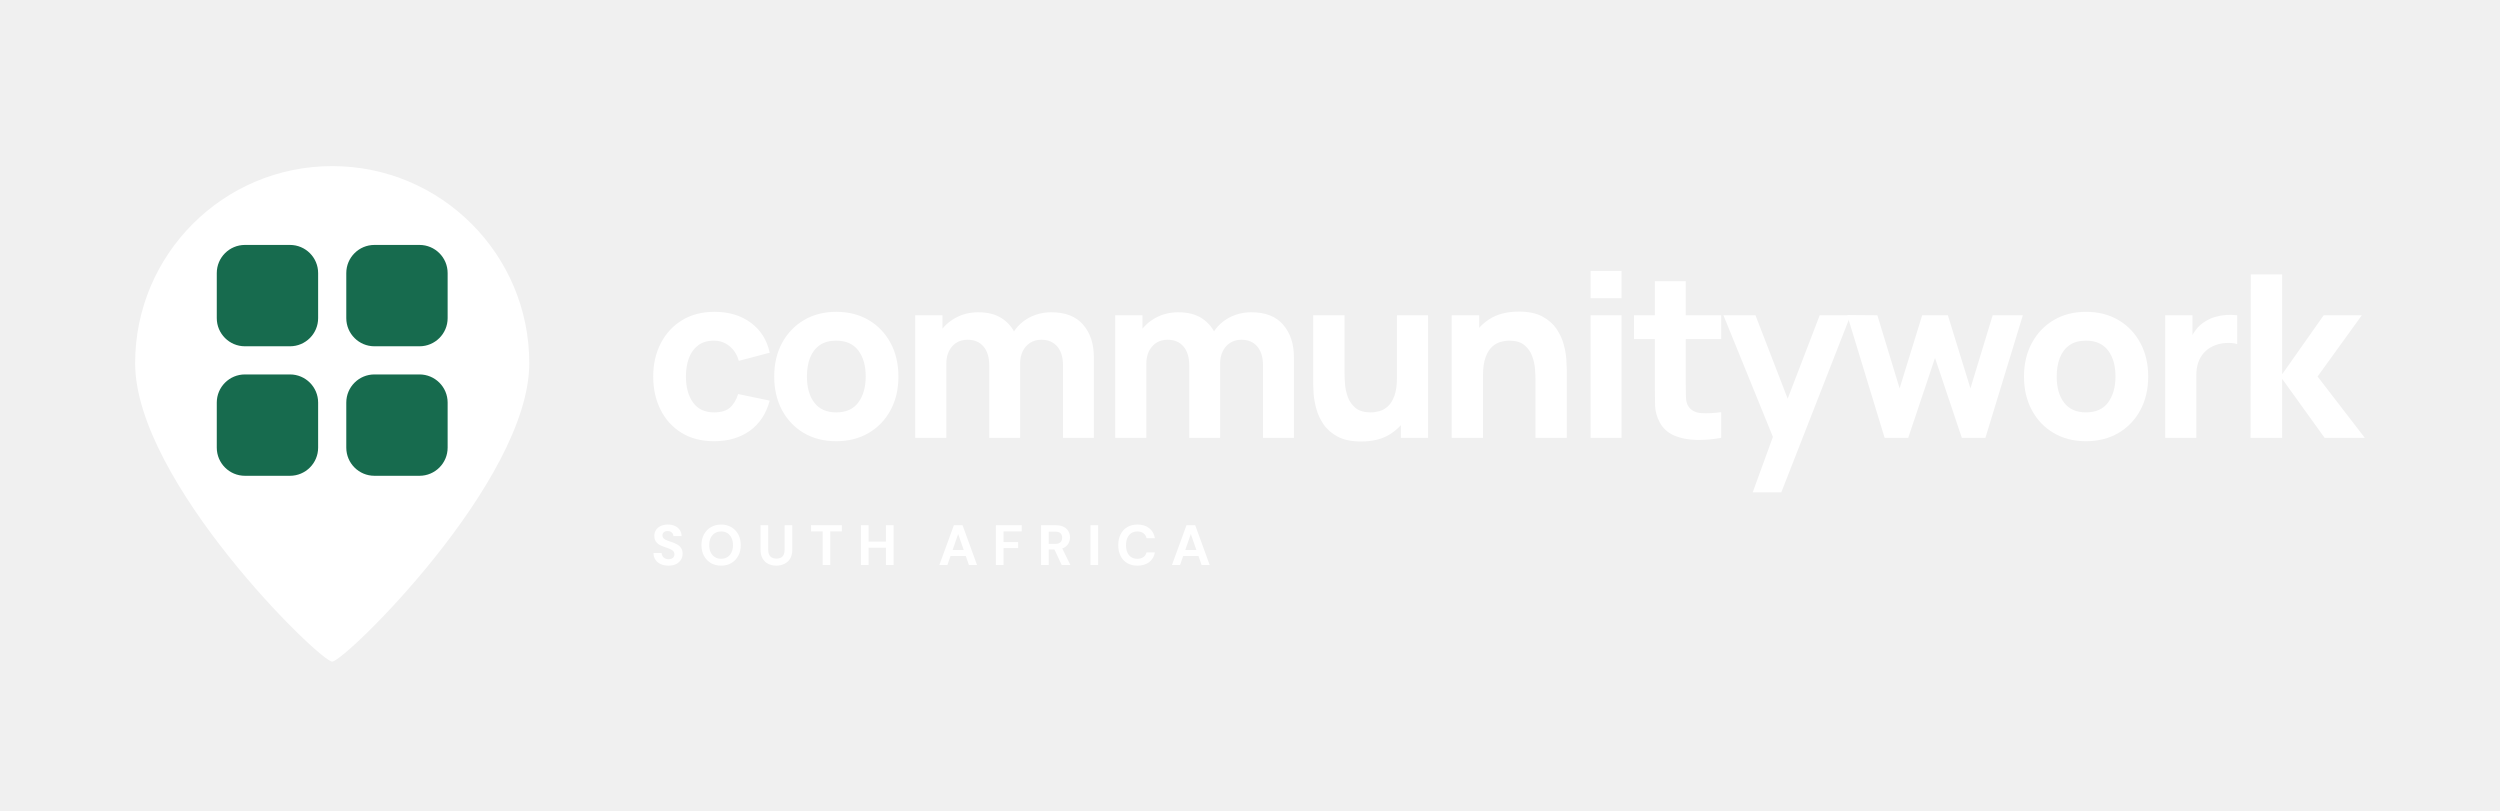
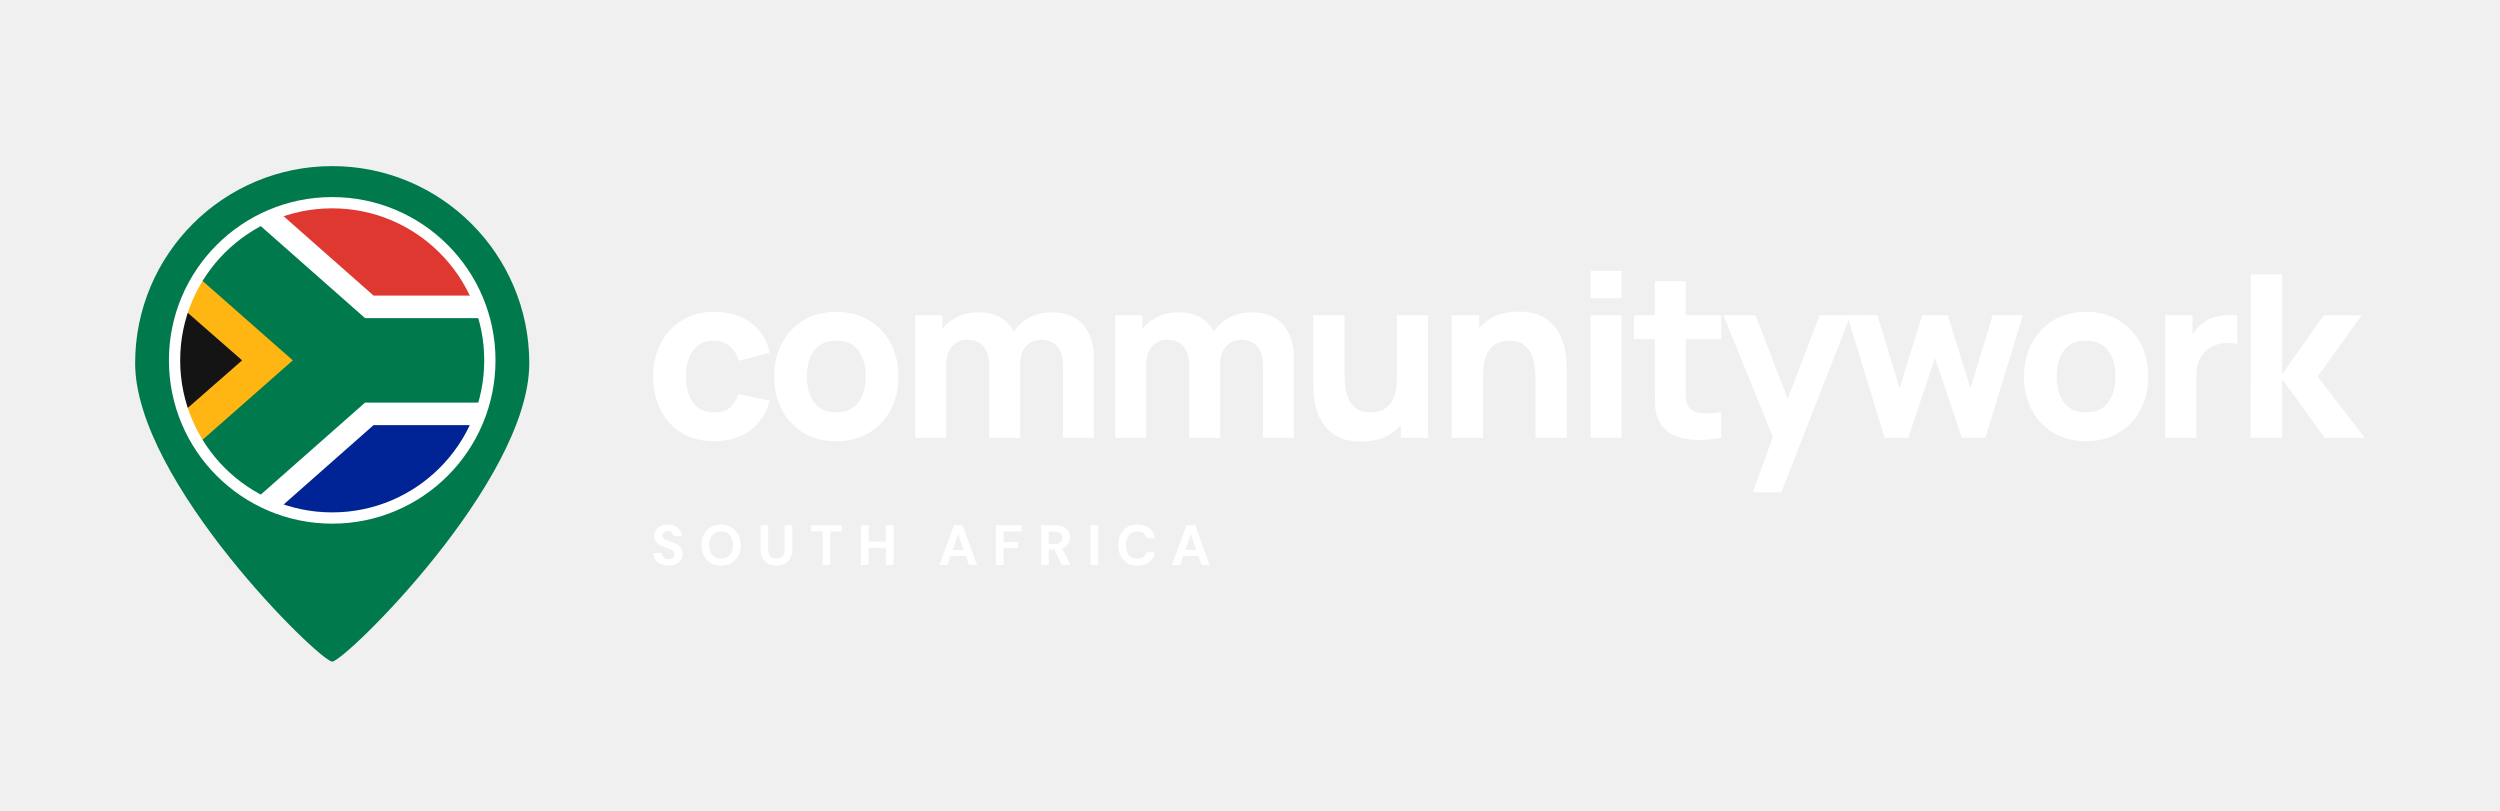
<svg xmlns="http://www.w3.org/2000/svg" width="444" height="144" viewBox="0 0 444 144">
  <g transform="translate(11 24) scale(1)">
-     <path d="M48 93.5C45.8 93.5 13 61.5 13 40.5A35 35 0 1 1 83 40.5C83 61.5 50.2 93.5 48 93.5Z" fill="#FFFFFF" />
-     <rect x="27.5" y="19.5" width="18" height="18" rx="5" fill="#176B4E" />
-     <rect x="50.5" y="19.5" width="18" height="18" rx="5" fill="#176B4E" />
-     <rect x="27.5" y="42.5" width="18" height="18" rx="5" fill="#176B4E" />
-     <rect x="50.5" y="42.5" width="18" height="18" rx="5" fill="#176B4E" />
+     <path d="M48 93.5C45.8 93.5 13 61.5 13 40.5A35 35 0 1 1 83 40.5C83 61.5 50.2 93.5 48 93.5Z" fill="#007A4D" />
+     <defs>
+       <clipPath id="sa1">
+         <circle cx="48" cy="40" r="28" />
+       </clipPath>
+     </defs>
+     <g clip-path="url(#sa1)">
+       <path d="M20 12H76V40H20Z" fill="#DE3831" />
+       <path d="M20 40H76V68H20Z" fill="#002395" />
+       <path d="M17 10L51 40L17 70M49 40H80" fill="none" stroke="#FFFFFF" stroke-width="23" />
+       <path d="M17 10L51 40L17 70M49 40H80" fill="none" stroke="#007A4D" stroke-width="15" />
+       <path d="M16 18L41 40L16 62Z" fill="#FFB612" />
+       <path d="M16 26L32 40L16 54Z" fill="#141414" />
+     </g>
+     <circle cx="48" cy="40" r="28" fill="none" stroke="#FFFFFF" stroke-width="2" />
  </g>
  <path d="M126.82 78.36L126.82 78.36Q123.43 78.36 121.01 76.85Q118.59 75.34 117.3 72.74Q116.01 70.14 116.01 66.87L116.01 66.87Q116.01 63.57 117.35 60.97Q118.69 58.37 121.13 56.87Q123.57 55.38 126.9 55.38L126.9 55.38Q130.75 55.38 133.36 57.33Q135.97 59.27 136.7 62.64L136.7 62.64L131.21 64.09Q130.73 62.4 129.53 61.45Q128.33 60.5 126.82 60.5L126.82 60.5Q125.08 60.5 123.98 61.34Q122.87 62.18 122.34 63.62Q121.82 65.06 121.82 66.87L121.82 66.87Q121.82 69.72 123.08 71.48Q124.34 73.24 126.82 73.24L126.82 73.24Q128.67 73.24 129.64 72.4Q130.61 71.55 131.09 69.98L131.09 69.98L136.7 71.15Q135.77 74.62 133.19 76.49Q130.61 78.36 126.82 78.36M148.51 78.36L148.51 78.36Q145.22 78.36 142.74 76.89Q140.27 75.42 138.88 72.83Q137.5 70.24 137.5 66.87L137.5 66.87Q137.5 63.47 138.91 60.88Q140.33 58.29 142.81 56.83Q145.29 55.38 148.51 55.38L148.51 55.38Q151.8 55.38 154.29 56.85Q156.78 58.33 158.17 60.92Q159.56 63.51 159.56 66.87L159.56 66.87Q159.56 70.26 158.16 72.85Q156.76 75.44 154.27 76.9Q151.78 78.36 148.51 78.36M148.51 73.24L148.51 73.24Q151.15 73.24 152.45 71.46Q153.75 69.68 153.75 66.87L153.75 66.87Q153.75 63.97 152.43 62.24Q151.11 60.5 148.51 60.5L148.51 60.5Q146.72 60.5 145.57 61.31Q144.42 62.12 143.86 63.55Q143.31 64.98 143.31 66.87L143.31 66.87Q143.31 69.8 144.63 71.52Q145.95 73.24 148.51 73.24M194.27 77.76L188.79 77.76L188.79 64.9Q188.79 62.74 187.77 61.54Q186.75 60.34 184.96 60.34L184.96 60.34Q183.81 60.34 182.96 60.88Q182.12 61.41 181.64 62.37Q181.17 63.33 181.17 64.58L181.17 64.58L178.87 63.04Q178.87 60.81 179.93 59.09Q180.99 57.38 182.77 56.42Q184.56 55.46 186.73 55.46L186.73 55.46Q190.46 55.46 192.37 57.67Q194.27 59.88 194.27 63.45L194.27 63.45L194.27 77.76M168.07 77.76L162.54 77.76L162.54 55.99L167.38 55.99L167.38 63.2L168.07 63.2L168.07 77.76M181.17 77.76L175.69 77.76L175.69 64.9Q175.69 62.74 174.67 61.54Q173.65 60.34 171.86 60.34L171.86 60.34Q170.14 60.34 169.1 61.52Q168.07 62.7 168.07 64.58L168.07 64.58L165.77 62.96Q165.77 60.83 166.84 59.13Q167.9 57.44 169.71 56.45Q171.51 55.46 173.75 55.46L173.75 55.46Q176.31 55.46 177.95 56.55Q179.6 57.64 180.38 59.45Q181.17 61.27 181.17 63.45L181.17 63.45L181.17 77.76M229.8 77.76L224.31 77.76L224.31 64.9Q224.31 62.74 223.29 61.54Q222.28 60.34 220.48 60.34L220.48 60.34Q219.33 60.34 218.49 60.88Q217.64 61.41 217.17 62.37Q216.69 63.33 216.69 64.58L216.69 64.58L214.39 63.04Q214.39 60.81 215.45 59.09Q216.51 57.38 218.29 56.42Q220.08 55.46 222.26 55.46L222.26 55.46Q225.99 55.46 227.89 57.67Q229.8 59.88 229.8 63.45L229.8 63.45L229.8 77.76M203.59 77.76L198.06 77.76L198.06 55.99L202.9 55.99L202.9 63.2L203.59 63.2L203.59 77.76M216.69 77.76L211.21 77.76L211.21 64.9Q211.21 62.74 210.19 61.54Q209.17 60.34 207.38 60.34L207.38 60.34Q205.66 60.34 204.63 61.52Q203.59 62.7 203.59 64.58L203.59 64.58L201.29 62.96Q201.29 60.83 202.36 59.13Q203.43 57.44 205.23 56.45Q207.04 55.46 209.27 55.46L209.27 55.46Q211.83 55.46 213.48 56.55Q215.12 57.64 215.91 59.45Q216.69 61.27 216.69 63.45L216.69 63.45L216.69 77.76M241.73 78.41L241.73 78.41Q239.17 78.41 237.56 77.54Q235.94 76.67 235.05 75.34Q234.15 74.01 233.77 72.57Q233.38 71.13 233.3 69.94Q233.22 68.75 233.22 68.2L233.22 68.2L233.22 55.99L238.79 55.99L238.79 66.27Q238.79 67.01 238.87 68.17Q238.95 69.33 239.37 70.5Q239.8 71.67 240.75 72.46Q241.71 73.24 243.46 73.24L243.46 73.24Q244.17 73.24 244.98 73.02Q245.78 72.8 246.49 72.17Q247.19 71.53 247.65 70.29Q248.1 69.05 248.1 67.03L248.1 67.03L251.25 68.53Q251.25 71.11 250.2 73.37Q249.15 75.62 247.04 77.01Q244.94 78.41 241.73 78.41M253.62 77.76L248.79 77.76L248.79 70.54L248.1 70.54L248.1 55.99L253.62 55.99L253.62 77.76M278.26 77.76L272.7 77.76L272.7 67.48Q272.7 66.73 272.62 65.57Q272.54 64.41 272.11 63.24Q271.69 62.08 270.73 61.29Q269.77 60.5 268.02 60.5L268.02 60.5Q267.31 60.5 266.51 60.72Q265.7 60.95 265 61.58Q264.29 62.22 263.84 63.45Q263.38 64.68 263.38 66.71L263.38 66.71L260.24 65.22Q260.24 62.64 261.29 60.38Q262.33 58.12 264.44 56.73Q266.55 55.34 269.75 55.34L269.75 55.34Q272.31 55.34 273.93 56.21Q275.54 57.08 276.44 58.41Q277.33 59.74 277.72 61.18Q278.1 62.62 278.18 63.81Q278.26 65 278.26 65.54L278.26 65.54L278.26 77.76M263.38 77.76L257.82 77.76L257.82 55.99L262.7 55.99L262.7 63.2L263.38 63.2L263.38 77.76M287.98 52.96L282.49 52.96L282.49 48.12L287.98 48.12L287.98 52.96M287.98 77.76L282.49 77.76L282.49 55.99L287.98 55.99L287.98 77.76M305.68 73.2L305.68 77.76Q303.42 78.18 301.25 78.13Q299.09 78.08 297.38 77.37Q295.68 76.65 294.79 75.06L294.79 75.06Q293.99 73.57 293.94 72.02Q293.9 70.48 293.9 68.53L293.9 68.53L293.9 49.94L299.39 49.94L299.39 68.2Q299.39 69.47 299.42 70.49Q299.45 71.51 299.83 72.12L299.83 72.12Q300.56 73.26 302.15 73.37Q303.74 73.47 305.68 73.2L305.68 73.2M305.68 60.22L290.2 60.22L290.2 55.99L305.68 55.99L305.68 60.22M316.36 87.44L311.28 87.44L315.48 75.91L315.56 79.29L306.08 55.99L311.77 55.99L318.14 72.48L316.85 72.48L323.18 55.99L328.66 55.99L316.36 87.44" fill="#FFFFFF" />
  <path d="M338.9 77.76L334.71 77.76L328.06 55.95L333.42 55.99L337.37 68.97L341.38 55.99L345.94 55.99L349.95 68.97L353.9 55.99L359.26 55.99L352.61 77.76L348.42 77.76L343.66 63.57L338.9 77.76M370.47 78.36L370.47 78.36Q367.19 78.36 364.71 76.89Q362.23 75.42 360.85 72.83Q359.46 70.24 359.46 66.87L359.46 66.87Q359.46 63.47 360.88 60.88Q362.29 58.29 364.77 56.83Q367.25 55.38 370.47 55.38L370.47 55.38Q373.76 55.38 376.25 56.85Q378.74 58.33 380.13 60.92Q381.52 63.51 381.52 66.87L381.52 66.87Q381.52 70.26 380.12 72.85Q378.72 75.44 376.23 76.9Q373.74 78.36 370.47 78.36M370.47 73.24L370.47 73.24Q373.11 73.24 374.41 71.46Q375.71 69.68 375.71 66.87L375.71 66.87Q375.71 63.97 374.39 62.24Q373.07 60.5 370.47 60.5L370.47 60.5Q368.68 60.5 367.53 61.31Q366.38 62.12 365.83 63.55Q365.27 64.98 365.27 66.87L365.27 66.87Q365.27 69.8 366.59 71.52Q367.91 73.24 370.47 73.24M390.07 77.76L384.54 77.76L384.54 55.99L389.38 55.99L389.38 61.31L388.86 60.62Q389.28 59.5 389.99 58.57Q390.69 57.64 391.72 57.04L391.72 57.04Q392.51 56.55 393.43 56.28Q394.36 56.01 395.35 55.94Q396.34 55.87 397.33 55.99L397.33 55.99L397.33 61.11Q396.42 60.83 395.22 60.92Q394.02 61.01 393.05 61.47L393.05 61.47Q392.08 61.91 391.42 62.65Q390.75 63.39 390.41 64.38Q390.07 65.38 390.07 66.63L390.07 66.63L390.07 77.76M405.31 77.76L399.7 77.76L399.74 48.73L405.31 48.73L405.31 66.47L412.69 55.99L419.46 55.99L411.6 66.87L419.99 77.76L412.85 77.76L405.31 67.28L405.31 77.76" fill="#FFFFFF" />
  <path d="M118.73 100.46L118.73 100.46Q117.97 100.46 117.37 100.2Q116.77 99.94 116.42 99.43Q116.07 98.93 116.06 98.21L116.06 98.21L117.5 98.21Q117.51 98.52 117.67 98.78Q117.82 99.03 118.08 99.17Q118.35 99.32 118.72 99.32L118.72 99.32Q119.05 99.32 119.28 99.22Q119.52 99.11 119.65 98.92Q119.78 98.73 119.78 98.46L119.78 98.46Q119.78 98.16 119.64 97.96Q119.49 97.76 119.23 97.62Q118.98 97.48 118.64 97.36Q118.3 97.24 117.93 97.11L117.93 97.11Q117.09 96.84 116.65 96.39Q116.21 95.93 116.21 95.19L116.21 95.19Q116.21 94.55 116.52 94.1Q116.83 93.65 117.37 93.4Q117.92 93.16 118.61 93.16L118.61 93.16Q119.33 93.16 119.87 93.41Q120.41 93.66 120.73 94.12Q121.04 94.58 121.05 95.21L121.05 95.21L119.6 95.21Q119.59 94.98 119.47 94.77Q119.34 94.56 119.12 94.44Q118.9 94.31 118.59 94.31L118.59 94.31Q118.33 94.3 118.11 94.39Q117.9 94.48 117.77 94.66Q117.65 94.84 117.65 95.1L117.65 95.1Q117.65 95.35 117.77 95.52Q117.9 95.69 118.12 95.82Q118.34 95.94 118.64 96.05Q118.95 96.16 119.3 96.27L119.3 96.27Q119.82 96.45 120.27 96.7Q120.71 96.94 120.97 97.34Q121.23 97.73 121.23 98.37L121.23 98.37Q121.23 98.93 120.94 99.4Q120.65 99.88 120.1 100.17Q119.55 100.46 118.73 100.46M128.07 100.46L128.07 100.46Q127.04 100.46 126.25 100Q125.47 99.53 125.02 98.71Q124.58 97.89 124.58 96.81L124.58 96.81Q124.58 95.73 125.02 94.91Q125.47 94.09 126.25 93.63Q127.04 93.16 128.07 93.16L128.07 93.16Q129.11 93.16 129.89 93.63Q130.68 94.09 131.12 94.91Q131.56 95.73 131.56 96.81L131.56 96.81Q131.56 97.89 131.12 98.71Q130.68 99.53 129.89 100Q129.11 100.46 128.07 100.46M128.07 99.24L128.07 99.24Q128.71 99.24 129.18 98.94Q129.65 98.65 129.91 98.1Q130.18 97.56 130.18 96.81L130.18 96.81Q130.18 96.06 129.91 95.52Q129.65 94.98 129.18 94.68Q128.71 94.39 128.07 94.39L128.07 94.39Q127.43 94.39 126.96 94.68Q126.49 94.98 126.22 95.52Q125.96 96.06 125.96 96.81L125.96 96.81Q125.96 97.56 126.22 98.1Q126.49 98.65 126.96 98.94Q127.43 99.24 128.07 99.24M137.87 100.46L137.87 100.46Q137.09 100.46 136.46 100.15Q135.82 99.84 135.45 99.21Q135.07 98.59 135.07 97.62L135.07 97.62L135.07 93.28L136.43 93.28L136.43 97.63Q136.43 98.15 136.61 98.51Q136.78 98.87 137.11 99.04Q137.43 99.21 137.89 99.21L137.89 99.21Q138.35 99.21 138.68 99.04Q139.01 98.87 139.18 98.51Q139.35 98.15 139.35 97.63L139.35 97.63L139.35 93.28L140.71 93.28L140.71 97.62Q140.71 98.59 140.33 99.21Q139.94 99.84 139.29 100.15Q138.64 100.46 137.87 100.46M147.45 100.34L146.1 100.34L146.1 94.38L144.04 94.38L144.04 93.28L149.51 93.28L149.51 94.38L147.45 94.38L147.45 100.34M158.7 100.34L157.34 100.34L157.34 93.28L158.7 93.28L158.7 100.34M154.26 100.34L152.9 100.34L152.9 93.28L154.26 93.28L154.26 100.34M157.57 97.28L154.06 97.28L154.06 96.19L157.57 96.19L157.57 97.28M168.26 100.34L166.83 100.34L169.41 93.28L170.95 93.28L173.52 100.34L172.08 100.34L170.17 94.84L170.17 94.84L168.26 100.34M172.27 98.74L167.97 98.74L168.33 97.68L171.92 97.68L172.27 98.74M178.23 100.34L176.87 100.34L176.87 93.28L181.46 93.28L181.46 94.38L178.23 94.38L178.23 96.27L180.82 96.27L180.82 97.34L178.23 97.34L178.23 100.34M186.25 100.34L184.89 100.34L184.89 93.28L187.52 93.28Q188.38 93.28 188.93 93.58Q189.49 93.87 189.76 94.36Q190.03 94.85 190.03 95.44L190.03 95.44Q190.03 96 189.77 96.49Q189.51 96.98 188.95 97.28Q188.39 97.58 187.51 97.58L187.51 97.58L186.25 97.58L186.25 100.34M190.1 100.34L188.55 100.34L187.1 97.23L188.57 97.23L190.1 100.34M186.25 94.42L186.25 96.59L187.44 96.59Q188.05 96.59 188.35 96.29Q188.64 95.98 188.64 95.49L188.64 95.49Q188.64 95 188.35 94.71Q188.06 94.42 187.44 94.42L187.44 94.42L186.25 94.42M195.03 100.34L193.67 100.34L193.67 93.28L195.03 93.28L195.03 100.34M202 100.46L202 100.46Q200.94 100.46 200.18 100Q199.41 99.54 199.01 98.72Q198.6 97.9 198.6 96.82L198.6 96.82Q198.6 95.74 199.01 94.92Q199.41 94.09 200.18 93.63Q200.94 93.16 202 93.16L202 93.16Q203.28 93.16 204.09 93.8Q204.91 94.43 205.11 95.59L205.11 95.59L203.63 95.59Q203.5 95.03 203.08 94.71Q202.66 94.39 201.99 94.39L201.99 94.39Q201.36 94.39 200.91 94.69Q200.46 94.99 200.22 95.53Q199.98 96.07 199.98 96.82L199.98 96.82Q199.98 97.57 200.22 98.11Q200.46 98.66 200.91 98.95Q201.36 99.24 201.99 99.24L201.99 99.24Q202.66 99.24 203.07 98.94Q203.49 98.65 203.62 98.11L203.62 98.11L205.11 98.11Q204.91 99.21 204.09 99.84Q203.28 100.46 202 100.46M209.58 100.34L208.14 100.34L210.72 93.28L212.27 93.28L214.84 100.34L213.4 100.34L211.49 94.84L211.49 94.84L209.58 100.34M213.59 98.74L209.28 98.74L209.65 97.68L213.23 97.68L213.59 98.74" fill="#FFFFFF" />
</svg>
